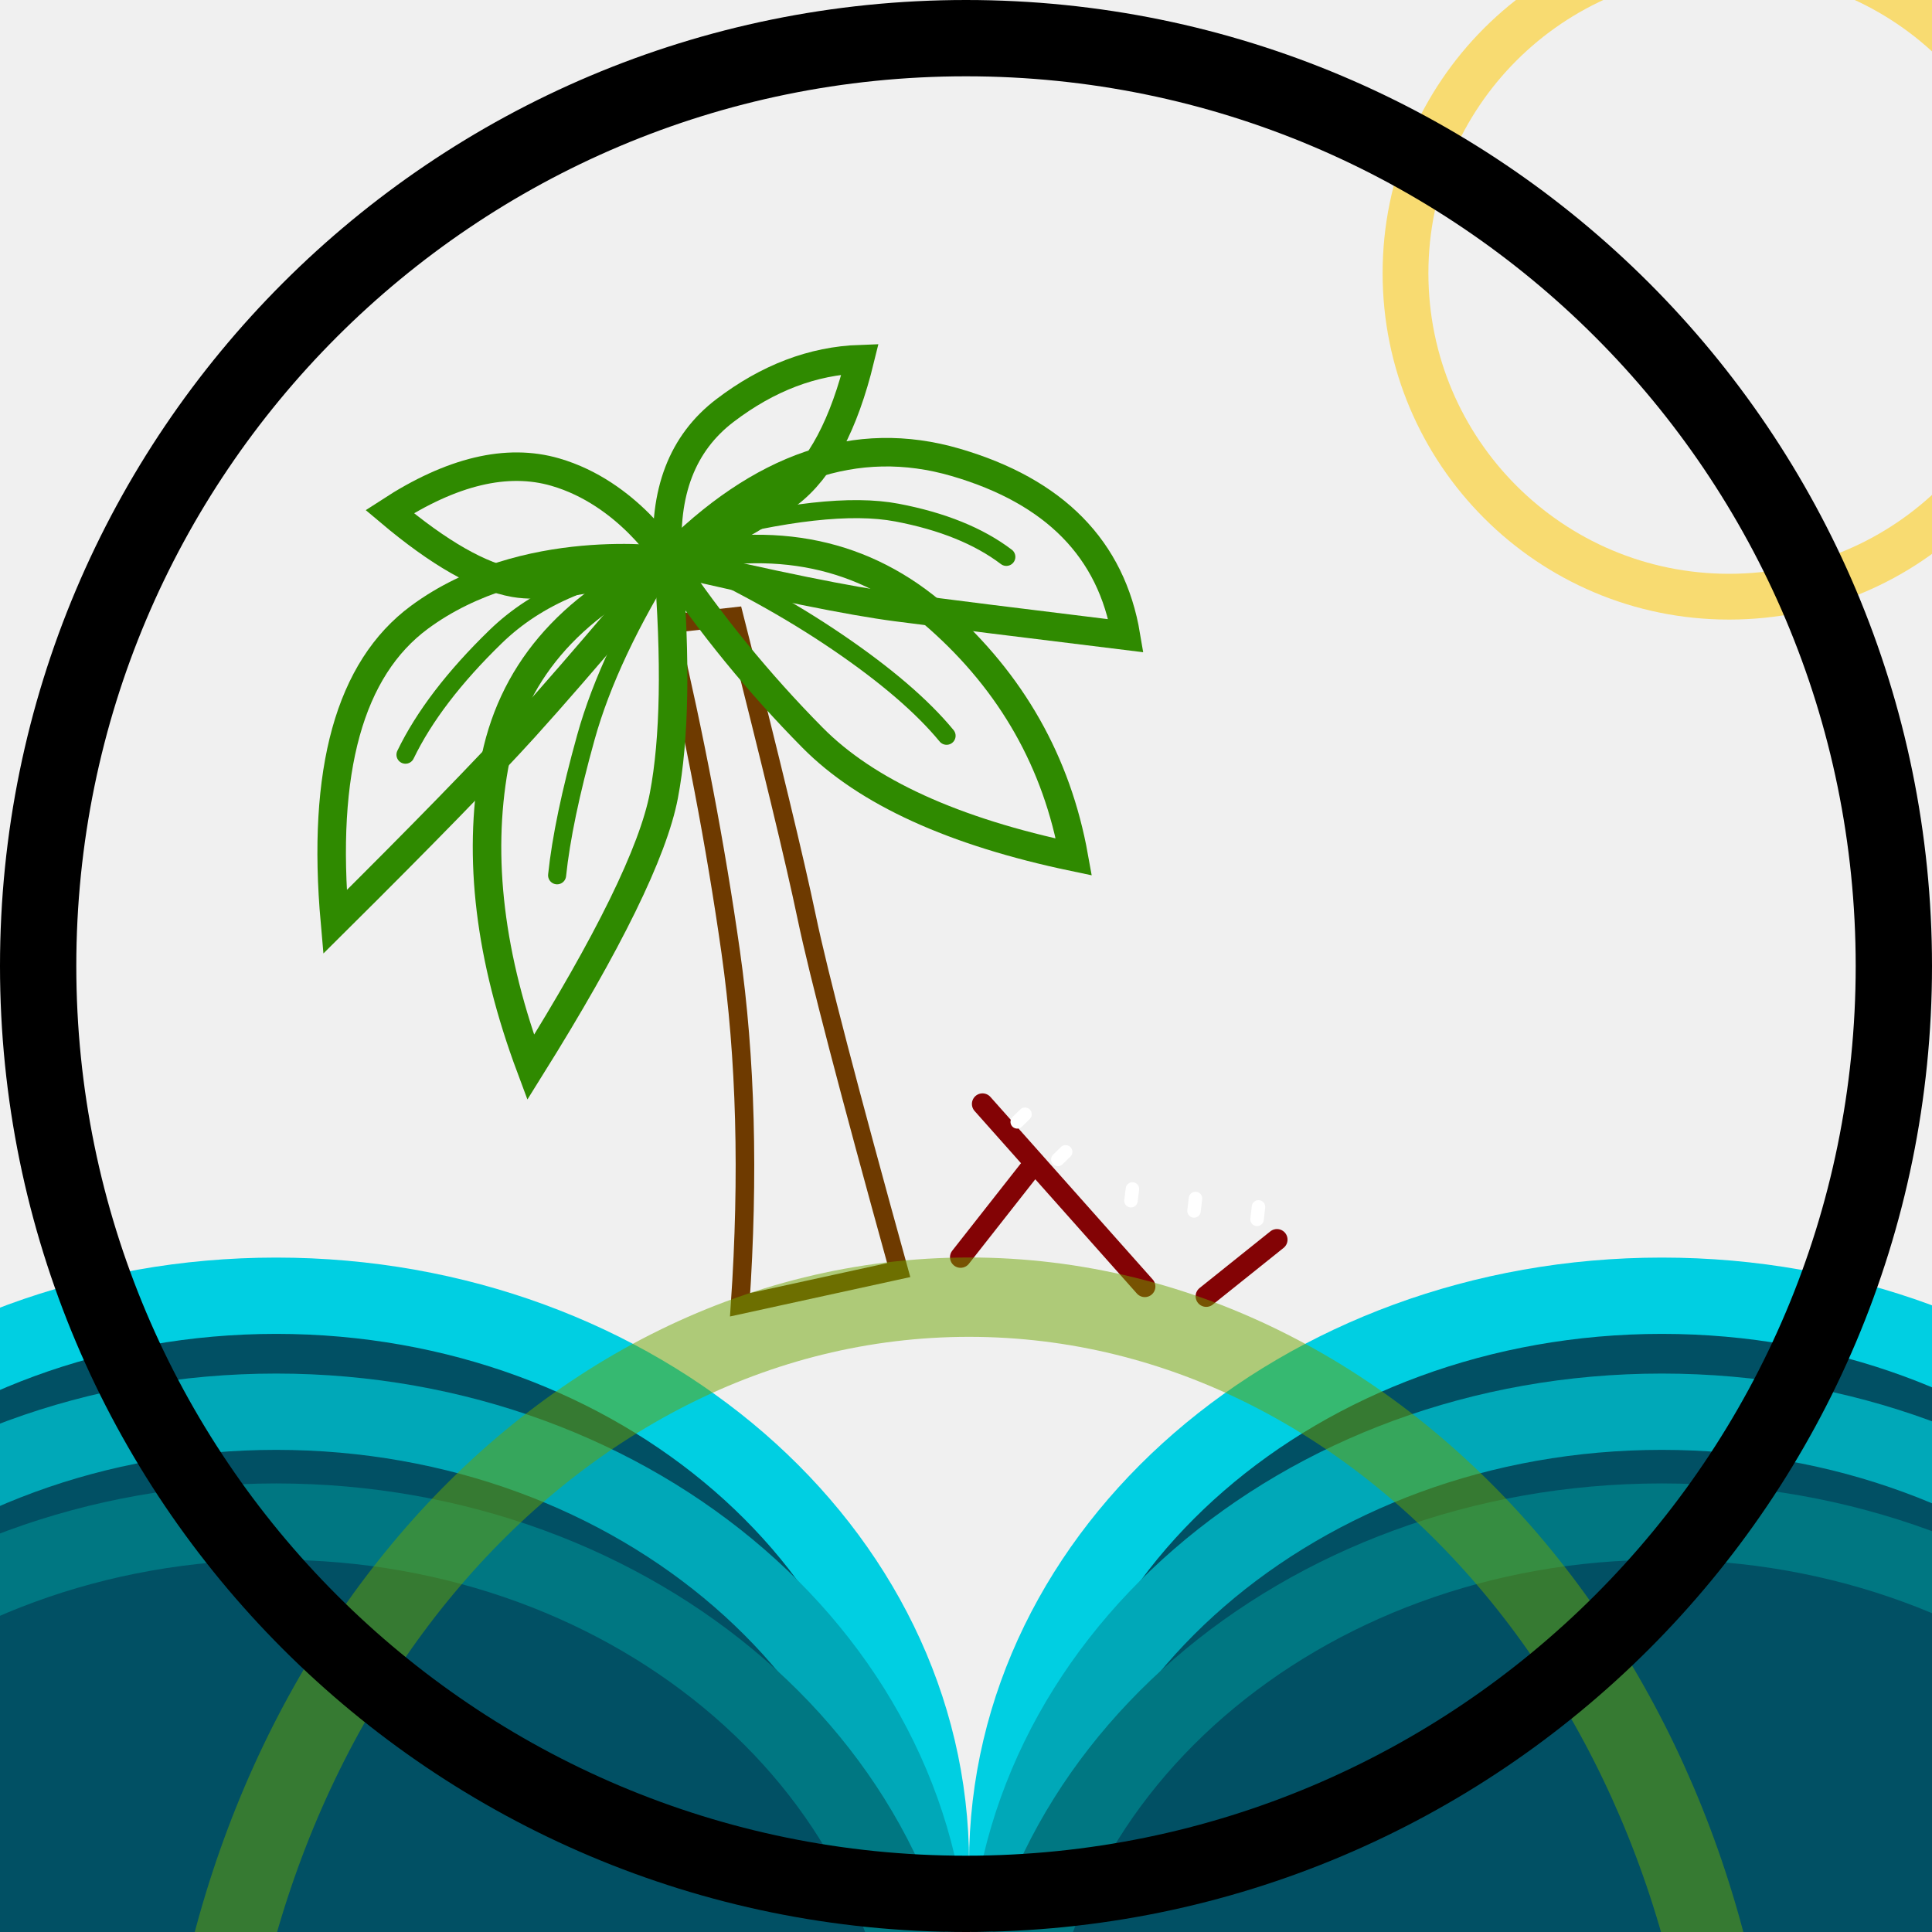
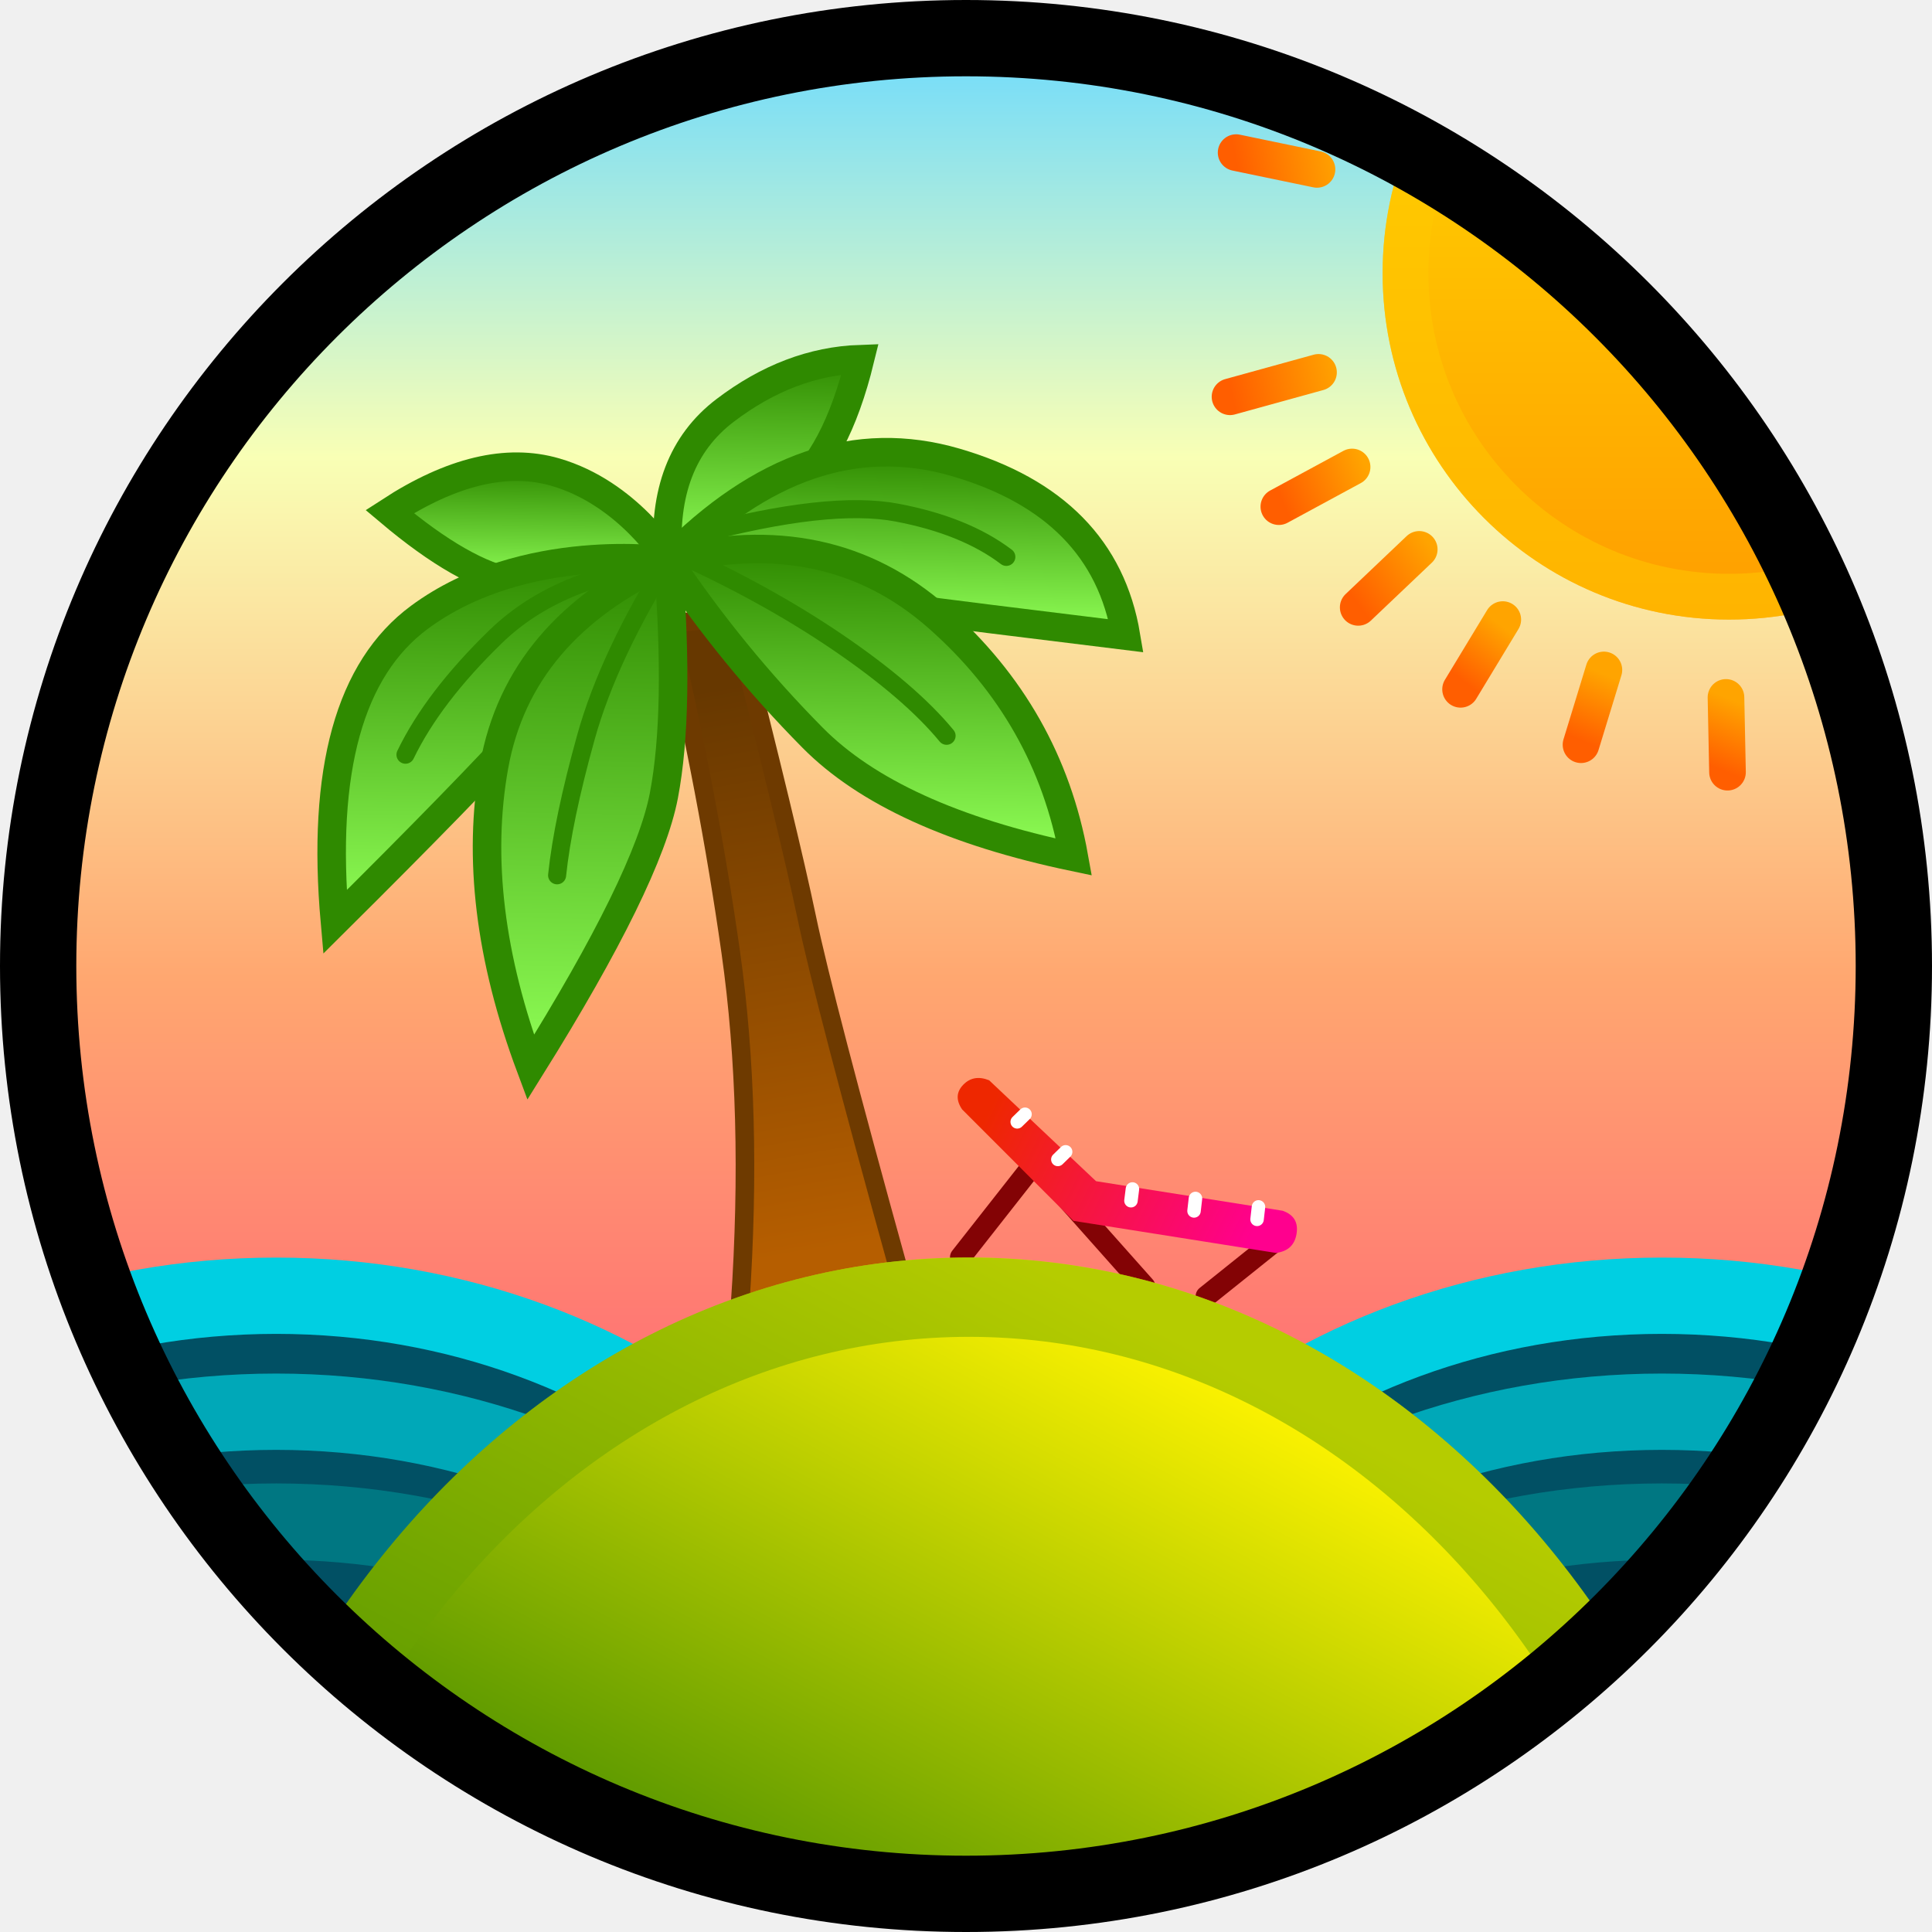
<svg xmlns:xlink="http://www.w3.org/1999/xlink" viewBox="0 0 633 633">
+   <defs>
+     <linearGradient id="tanstack__b" x1="50%" x2="50%" y1="0%" y2="71.65%">
+       <stop offset="0%" stop-color="#6BDAFF" />
+       <stop offset="31.922%" stop-color="#F9FFB5" />
+       <stop offset="70.627%" stop-color="#FFA770" />
+       <stop offset="100%" stop-color="#FF7373" />
+     </linearGradient>
+     <linearGradient id="tanstack__d" x1="43.996%" x2="53.441%" y1="8.54%" y2="93.872%">
+       <stop offset="0%" stop-color="#673800" />
+       <stop offset="100%" stop-color="#B65E00" />
+     </linearGradient>
+     <linearGradient id="tanstack__e" x1="50%" x2="50%" y1="0%" y2="100%">
+       <stop offset="0%" stop-color="#2F8A00" />
+       <stop offset="100%" stop-color="#90FF57" />
+     </linearGradient>
+     <linearGradient id="tanstack__f" x1="50%" x2="50%" y1="0%" y2="100%">
+       <stop offset="0%" stop-color="#2F8A00" />
+       <stop offset="100%" stop-color="#90FF57" />
+     </linearGradient>
+     <linearGradient id="tanstack__g" x1="50%" x2="50%" y1="0%" y2="100%">
+       <stop offset="0%" stop-color="#2F8A00" />
+       <stop offset="100%" stop-color="#90FF57" />
+     </linearGradient>
+     <linearGradient id="tanstack__h" x1="50%" x2="50%" y1="0%" y2="100%">
+       <stop offset="0%" stop-color="#2F8A00" />
+       <stop offset="100%" stop-color="#90FF57" />
+     </linearGradient>
+     <linearGradient id="tanstack__i" x1="50%" x2="50%" y1="0%" y2="100%">
+       <stop offset="0%" stop-color="#2F8A00" />
+       <stop offset="100%" stop-color="#90FF57" />
+     </linearGradient>
+     <linearGradient id="tanstack__j" x1="50%" x2="50%" y1="0%" y2="100%">
+       <stop offset="0%" stop-color="#2F8A00" />
+       <stop offset="100%" stop-color="#90FF57" />
+     </linearGradient>
+     <linearGradient id="tanstack__k" x1="92.9%" x2="8.641%" y1="45.768%" y2="54.892%">
+       <stop offset="0%" stop-color="#EE2700" />
+       <stop offset="100%" stop-color="#FF008E" />
+     </linearGradient>
+     <linearGradient id="tanstack__l" x1="61.109%" x2="43.717%" y1="3.633%" y2="43.072%">
+       <stop offset="0%" stop-color="#FFF400" />
+       <stop offset="100%" stop-color="#3C8700" />
+     </linearGradient>
+     <linearGradient id="tanstack__m" x1="50%" x2="50%" y1="0%" y2="100%">
+       <stop offset="0%" stop-color="#FFDF00" />
+       <stop offset="100%" stop-color="#FF9D00" />
+     </linearGradient>
+     <linearGradient id="tanstack__n" x1="127.279%" x2="0%" y1="49.778%" y2="50.222%">
+       <stop offset="0%" stop-color="#FFA400" />
+       <stop offset="100%" stop-color="#FF5E00" />
+     </linearGradient>
+     <linearGradient id="tanstack__o" x1="127.279%" x2="0%" y1="47.531%" y2="52.469%">
+       <stop offset="0%" stop-color="#FFA400" />
+       <stop offset="100%" stop-color="#FF5E00" />
+     </linearGradient>
+     <linearGradient id="tanstack__p" x1="127.279%" x2="0%" y1="46.195%" y2="53.805%">
+       <stop offset="0%" stop-color="#FFA400" />
+       <stop offset="100%" stop-color="#FF5E00" />
+     </linearGradient>
+     <linearGradient id="tanstack__q" x1="127.279%" x2="0%" y1="35.33%" y2="64.67%">
+       <stop offset="0%" stop-color="#FFA400" />
+       <stop offset="100%" stop-color="#FF5E00" />
+     </linearGradient>
+     <linearGradient id="tanstack__r" x1="127.279%" x2="0%" y1="4.875%" y2="95.125%">
+       <stop offset="0%" stop-color="#FFA400" />
+       <stop offset="100%" stop-color="#FF5E00" />
+     </linearGradient>
+     <linearGradient id="tanstack__s" x1="78.334%" x2="31.668%" y1="0%" y2="100%">
+       <stop offset="0%" stop-color="#FFA400" />
+       <stop offset="100%" stop-color="#FF5E00" />
+     </linearGradient>
+     <linearGradient id="tanstack__t" x1="57.913%" x2="44.88%" y1="0%" y2="100%">
+       <stop offset="0%" stop-color="#FFA400" />
+       <stop offset="100%" stop-color="#FF5E00" />
+     </linearGradient>
+     <linearGradient id="tanstack__u" x1="50.495%" x2="49.68%" y1="0%" y2="100%">
+       <stop offset="0%" stop-color="#FFA400" />
+       <stop offset="100%" stop-color="#FF5E00" />
+     </linearGradient>
+     <circle id="tanstack__a" cx="308.5" cy="308.5" r="308.5" />
+     <circle id="tanstack__v" cx="307.5" cy="308.5" r="316.5" />
+   </defs>
  <g fill="none" fill-rule="evenodd" transform="translate(9 8)">
+     <mask id="tanstack__c" fill="#fff">
+       <use xlink:href="#tanstack__a" />
+     </mask>
    <use xlink:href="#tanstack__a" fill="url(#tanstack__b)" />
    <ellipse cx="81.5" cy="602.5" fill="#015064" stroke="#00CFE2" stroke-width="25" mask="url(#tanstack__c)" rx="214.5" ry="185.968" />
    <ellipse cx="535.5" cy="602.5" fill="#015064" stroke="#00CFE2" stroke-width="25" mask="url(#tanstack__c)" rx="214.5" ry="185.968" />
    <ellipse cx="81.5" cy="640.5" fill="#015064" stroke="#00A8B8" stroke-width="25" mask="url(#tanstack__c)" rx="214.5" ry="185.968" />
    <ellipse cx="535.5" cy="640.5" fill="#015064" stroke="#00A8B8" stroke-width="25" mask="url(#tanstack__c)" rx="214.5" ry="185.968" />
    <ellipse cx="81.5" cy="676.5" fill="#015064" stroke="#007782" stroke-width="25" mask="url(#tanstack__c)" rx="214.5" ry="185.968" />
    <ellipse cx="535.5" cy="676.5" fill="#015064" stroke="#007782" stroke-width="25" mask="url(#tanstack__c)" rx="214.5" ry="185.968" />
    <g mask="url(#tanstack__c)">
      <path fill="url(#tanstack__d)" stroke="#6E3A00" stroke-width="6.088" d="M98.318 88.007c7.691 37.104 16.643 72.442 26.856 106.013 10.212 33.571 25.57 68.934 46.07 106.088l-51.903 11.67c-10.057-60.01-17.232-99.172-21.525-117.487-4.293-18.315-10.989-51.434-20.089-99.357l20.591-6.927" transform="scale(-1 1) rotate(25 -300.37 -553.013)" />
      <g stroke="#2F8A00">
        <path fill="url(#tanstack__e)" stroke-width="9.343" d="M108.544 66.538s-13.54-21.305-37.417-27.785c-15.917-4.321-33.933.31-54.048 13.892C33.464 65.975 47.24 73.52 58.405 75.28c16.749 2.64 50.14-8.74 50.14-8.74Z" transform="rotate(1 -6061.691 5926.397)" />
        <path fill="url(#tanstack__f)" stroke-width="9.343" d="M108.544 67.138s-47.187-5.997-81.077 19.936C4.873 104.362-3.782 137.794 1.502 187.369c28.42-29.22 48.758-50.836 61.016-64.846 18.387-21.016 46.026-55.385 46.026-55.385Z" transform="rotate(1 -6061.691 5926.397)" />
        <path fill="url(#tanstack__g)" stroke-width="9.343" d="M108.544 66.538c-1.96-21.705 3.98-38.018 17.82-48.94C140.203 6.674 154.85.808 170.303 0c-4.865 21.527-12.373 36.314-22.524 44.361-10.151 8.048-23.23 15.44-39.236 22.177Z" transform="rotate(1 -6061.691 5926.397)" />
        <path fill="url(#tanstack__h)" stroke-width="9.343" d="M108.544 67.138c29.838-31.486 61.061-42.776 93.669-33.869C234.82 42.176 253.749 60.785 259 89.096c-34.898-3.657-59.974-6.343-75.228-8.058-15.254-1.716-40.33-6.349-75.228-13.9Z" transform="rotate(1 -6061.691 5926.397)" />
        <path fill="url(#tanstack__i)" stroke-width="9.343" d="M108.544 67.138c34.868-9.381 64.503-3.658 88.905 17.17 24.402 20.829 39.656 46.686 45.762 77.571-39.626-7.574-68.4-20.115-86.322-37.624a395.051 395.051 0 0 1-48.345-57.117Z" transform="rotate(1 -6061.691 5926.397)" />
        <path fill="url(#tanstack__j)" stroke-width="9.343" d="M108.544 67.138C76.206 82.6 57.608 105.366 52.75 135.436c-4.858 30.07-.292 62.89 13.698 98.462 24.873-41.418 38.905-71.368 42.096-89.849 3.191-18.48 3.191-44.118 0-76.91Z" transform="rotate(1 -6061.691 5926.397)" />
        <path stroke-linecap="round" stroke-width="5.91" d="M211.284 173.477c-13.851 21.992-23.291 42.022-28.32 60.093-5.03 18.071-8.175 33.143-9.436 45.216" />
        <path stroke-linecap="round" stroke-width="5.91" d="M209.814 176.884c-23.982 2.565-42.792 10.469-56.428 23.714-13.639 13.245-23.483 26.136-29.536 38.674M219.045 167.299c29.028-7.723 50.972-10.173 65.831-7.352 14.859 2.822 26.807 7.659 35.842 14.51M211.31 172.618c20.29 9.106 38.353 19.052 54.186 29.837 15.833 10.786 27.714 20.99 35.643 30.617" />
      </g>
      <path stroke="#830305" stroke-linecap="round" stroke-linejoin="bevel" stroke-width="6.937" d="m409.379 398.157-23.176 18.556M328.04 375.516l-22.313 28.398M312.904 353.698l53.18 59.816" />
      <path fill="url(#tanstack__k)" d="M67.585 27.463H5.68C1.893 28.148 0 30.38 0 34.16c0 3.78 1.893 6.211 5.68 7.293h67.17l41.751-30.356c2.488-2.646 2.794-5.315.92-8.006s-4.6-3.626-8.177-2.803l-39.76 27.174Z" transform="scale(-1 1) rotate(-9 2092.128 2856.854)" />
      <path fill="#D8D8D8" stroke="#FFF" stroke-linecap="round" stroke-linejoin="bevel" stroke-width="4.414" d="m402.861 391.51.471-4.088M382.21 388.752l.472-4.087M361.546 385.404l.485-3.845M337.59 371.883l2.56-2.498M324.276 359.567l2.56-2.497" />
    </g>
    <ellipse cx="308.5" cy="720.5" fill="url(#tanstack__l)" mask="url(#tanstack__c)" rx="266" ry="316.5" />
    <ellipse cx="308.5" cy="720.5" stroke="#6DA300" stroke-opacity=".502" stroke-width="26" mask="url(#tanstack__c)" rx="253" ry="303.5" />
    <g mask="url(#tanstack__c)">
      <g transform="translate(389 -32)">
        <circle cx="168.5" cy="113.5" r="113.5" fill="url(#tanstack__m)" />
        <circle cx="168.5" cy="113.5" r="106" stroke="#FFC900" stroke-opacity=".529" stroke-width="15" />
        <path stroke="url(#tanstack__n)" stroke-linecap="round" stroke-linejoin="bevel" stroke-width="12" d="M30 113H0" />
        <path stroke="url(#tanstack__o)" stroke-linecap="round" stroke-linejoin="bevel" stroke-width="12" d="M33.5 79.5 7 74" />
        <path stroke="url(#tanstack__p)" stroke-linecap="round" stroke-linejoin="bevel" stroke-width="12" d="m34 146-29 8" />
        <path stroke="url(#tanstack__q)" stroke-linecap="round" stroke-linejoin="bevel" stroke-width="12" d="m45 177-24 13" />
        <path stroke="url(#tanstack__r)" stroke-linecap="round" stroke-linejoin="bevel" stroke-width="12" d="m67 204-20 19" />
        <path stroke="url(#tanstack__s)" stroke-linecap="round" stroke-linejoin="bevel" stroke-width="12" d="m94.373 227-13.834 22.847" />
        <path stroke="url(#tanstack__t)" stroke-linecap="round" stroke-linejoin="bevel" stroke-width="12" d="M127.5 243.5 120 268" />
        <path stroke="url(#tanstack__u)" stroke-linecap="round" stroke-linejoin="bevel" stroke-width="12" d="m167.5 252.5.5 24.5" />
      </g>
    </g>
    <circle cx="307.5" cy="308.5" r="304" stroke="#000" stroke-width="25" />
  </g>
</svg>
